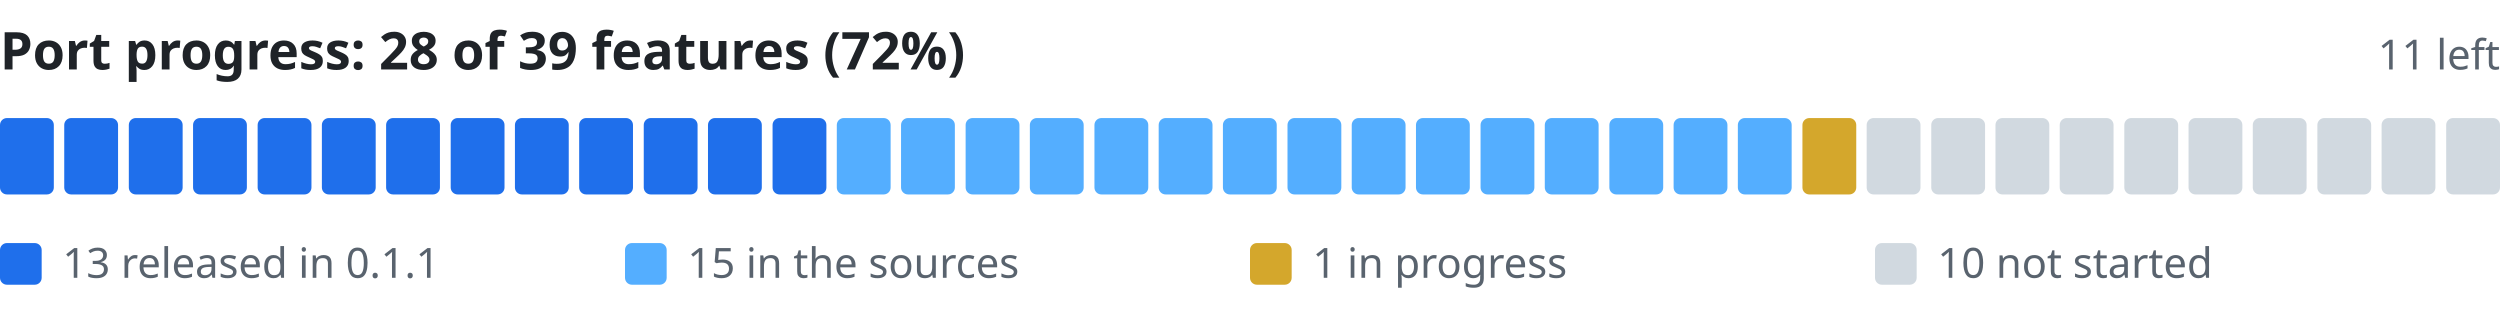
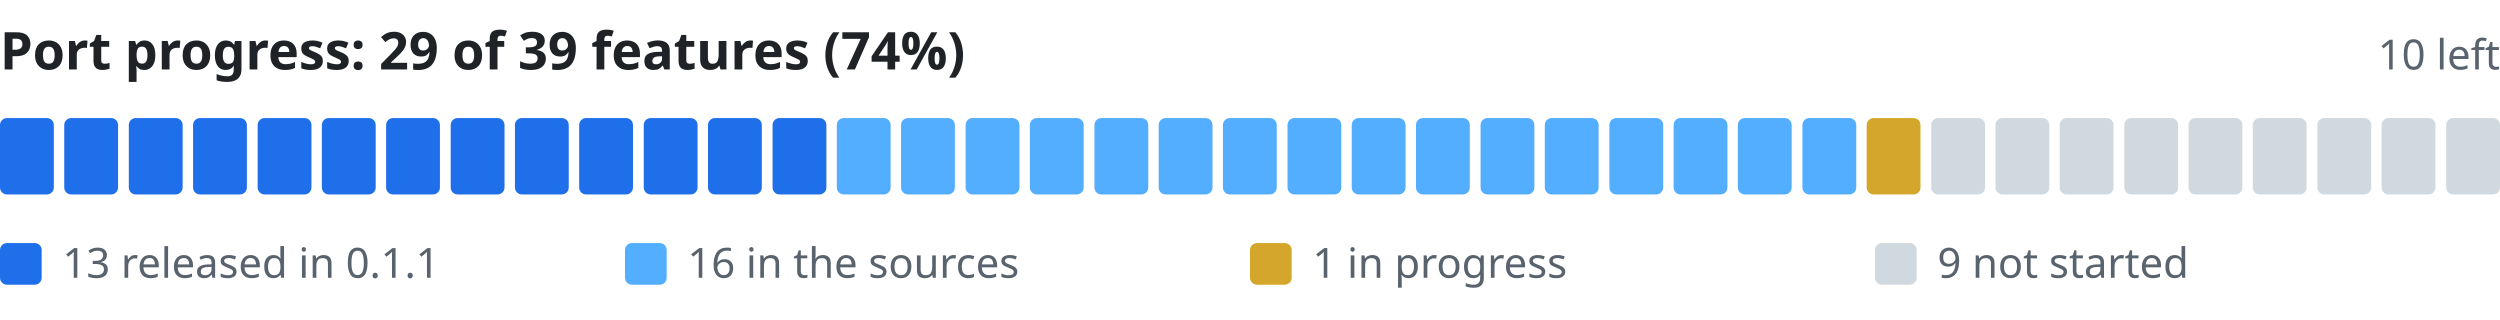
- <svg xmlns="http://www.w3.org/2000/svg" width="720" height="92" viewBox="0 0 720 92" role="img" aria-label="28 of 39 features done, 11 left">
+ <svg xmlns="http://www.w3.org/2000/svg" width="720" height="92" viewBox="0 0 720 92" role="img" aria-label="29 of 39 features done, 10 left">
  <style>
text { font-family: -apple-system, "Segoe UI", "Noto Sans", Helvetica, Arial, sans-serif; fill: #1f2328; }
.title { font-size: 15px; font-weight: 600; }
.small { font-size: 12px; fill: #59636e; }
.released { fill: #1f6feb; }
.sources { fill: #54aeff; }
.doing { fill: #d4a72c; }
.left { fill: #d1d9e0; }
@media (prefers-color-scheme: dark) {
  text { fill: #f0f6fc; }
  .small { fill: #9198a1; }
  .released { fill: #4493f8; }
  .sources { fill: #1f4f8f; }
  .doing { fill: #bb8009; }
  .left { fill: #3d444d; }
}
</style>
-   <text class="title" x="0" y="20">Port progress: 28 of 39 features (72%)</text>
-   <text class="small" x="720" y="20" text-anchor="end">11 left</text>
+   <text class="title" x="0" y="20">Port progress: 29 of 39 features (74%)</text>
+   <text class="small" x="720" y="20" text-anchor="end">10 left</text>
  <rect class="released" x="0.0" y="34" width="15.5" height="22" rx="2" />
  <rect class="released" x="18.5" y="34" width="15.5" height="22" rx="2" />
  <rect class="released" x="37.1" y="34" width="15.5" height="22" rx="2" />
  <rect class="released" x="55.6" y="34" width="15.5" height="22" rx="2" />
  <rect class="released" x="74.2" y="34" width="15.5" height="22" rx="2" />
  <rect class="released" x="92.7" y="34" width="15.5" height="22" rx="2" />
  <rect class="released" x="111.2" y="34" width="15.5" height="22" rx="2" />
  <rect class="released" x="129.8" y="34" width="15.5" height="22" rx="2" />
  <rect class="released" x="148.3" y="34" width="15.5" height="22" rx="2" />
  <rect class="released" x="166.8" y="34" width="15.5" height="22" rx="2" />
  <rect class="released" x="185.4" y="34" width="15.5" height="22" rx="2" />
  <rect class="released" x="203.9" y="34" width="15.5" height="22" rx="2" />
  <rect class="released" x="222.5" y="34" width="15.5" height="22" rx="2" />
  <rect class="sources" x="241.0" y="34" width="15.5" height="22" rx="2" />
  <rect class="sources" x="259.5" y="34" width="15.5" height="22" rx="2" />
  <rect class="sources" x="278.1" y="34" width="15.5" height="22" rx="2" />
  <rect class="sources" x="296.6" y="34" width="15.5" height="22" rx="2" />
  <rect class="sources" x="315.2" y="34" width="15.5" height="22" rx="2" />
  <rect class="sources" x="333.7" y="34" width="15.5" height="22" rx="2" />
  <rect class="sources" x="352.2" y="34" width="15.5" height="22" rx="2" />
  <rect class="sources" x="370.8" y="34" width="15.5" height="22" rx="2" />
  <rect class="sources" x="389.3" y="34" width="15.5" height="22" rx="2" />
  <rect class="sources" x="407.8" y="34" width="15.5" height="22" rx="2" />
  <rect class="sources" x="426.4" y="34" width="15.5" height="22" rx="2" />
  <rect class="sources" x="444.9" y="34" width="15.5" height="22" rx="2" />
  <rect class="sources" x="463.5" y="34" width="15.5" height="22" rx="2" />
  <rect class="sources" x="482.0" y="34" width="15.5" height="22" rx="2" />
  <rect class="sources" x="500.5" y="34" width="15.5" height="22" rx="2" />
-   <rect class="doing" x="519.1" y="34" width="15.5" height="22" rx="2" />
-   <rect class="left" x="537.6" y="34" width="15.5" height="22" rx="2" />
+   <rect class="sources" x="519.1" y="34" width="15.5" height="22" rx="2" />
+   <rect class="doing" x="537.6" y="34" width="15.5" height="22" rx="2" />
  <rect class="left" x="556.2" y="34" width="15.5" height="22" rx="2" />
  <rect class="left" x="574.7" y="34" width="15.5" height="22" rx="2" />
  <rect class="left" x="593.2" y="34" width="15.5" height="22" rx="2" />
  <rect class="left" x="611.8" y="34" width="15.5" height="22" rx="2" />
  <rect class="left" x="630.3" y="34" width="15.5" height="22" rx="2" />
  <rect class="left" x="648.8" y="34" width="15.5" height="22" rx="2" />
  <rect class="left" x="667.4" y="34" width="15.5" height="22" rx="2" />
  <rect class="left" x="685.9" y="34" width="15.5" height="22" rx="2" />
  <rect class="left" x="704.5" y="34" width="15.5" height="22" rx="2" />
  <rect class="released" x="0" y="70" width="12" height="12" rx="2" />
  <text class="small" x="18" y="80">13 released in 0.1.1</text>
  <rect class="sources" x="180" y="70" width="12" height="12" rx="2" />
-   <text class="small" x="198" y="80">15 in the sources</text>
+   <text class="small" x="198" y="80">16 in the sources</text>
  <rect class="doing" x="360" y="70" width="12" height="12" rx="2" />
  <text class="small" x="378" y="80">1 in progress</text>
  <rect class="left" x="540" y="70" width="12" height="12" rx="2" />
-   <text class="small" x="558" y="80">10 not started</text>
+   <text class="small" x="558" y="80">9 not started</text>
</svg>
